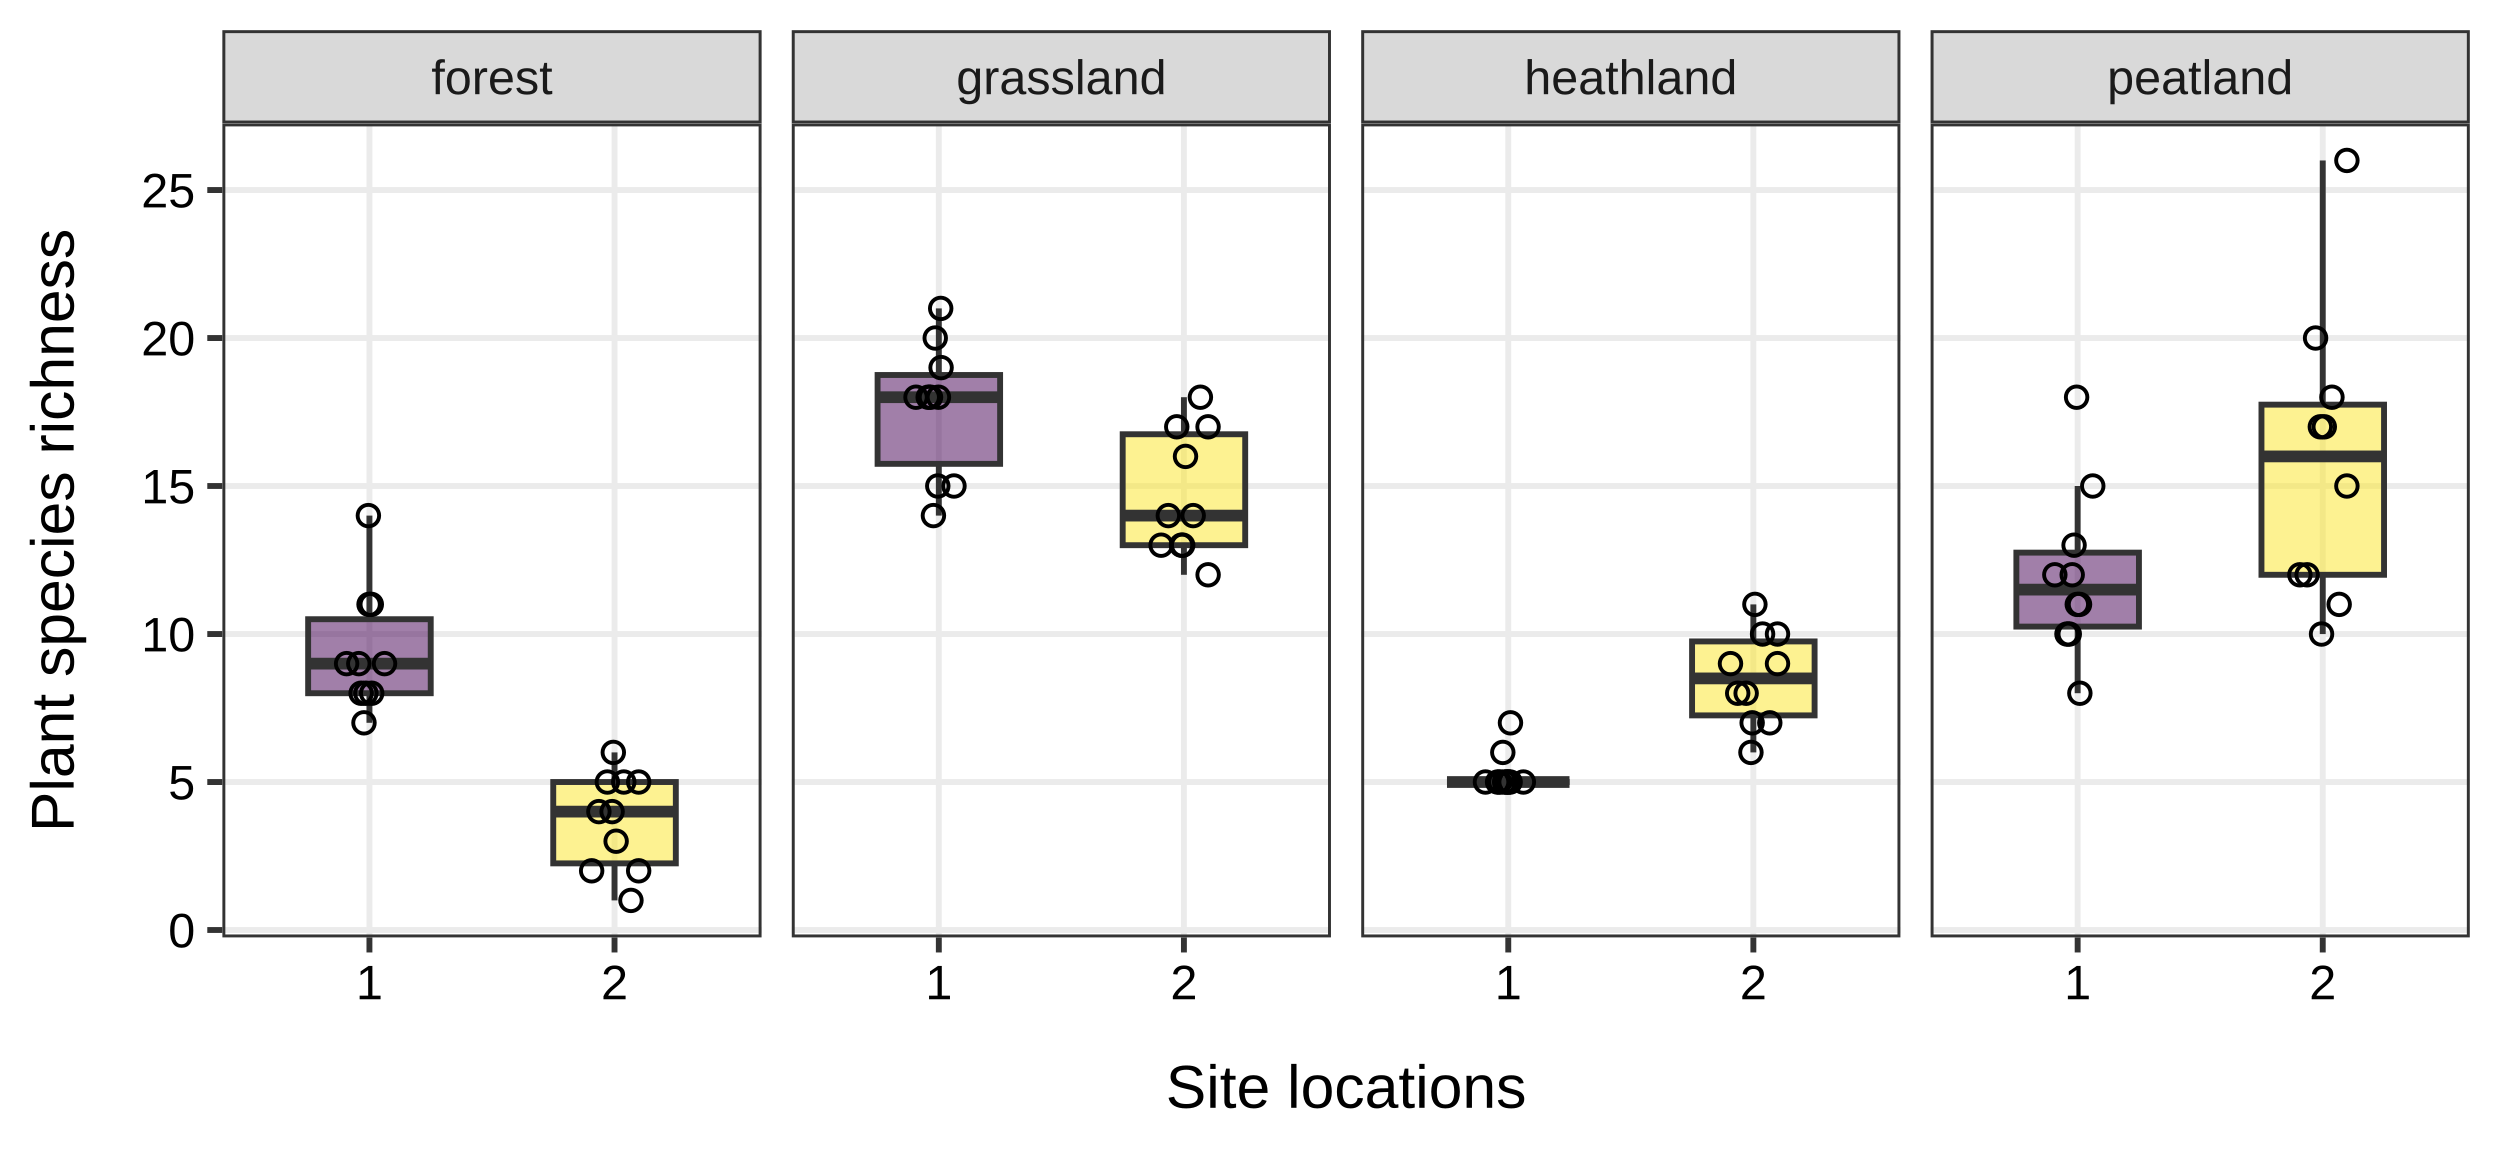
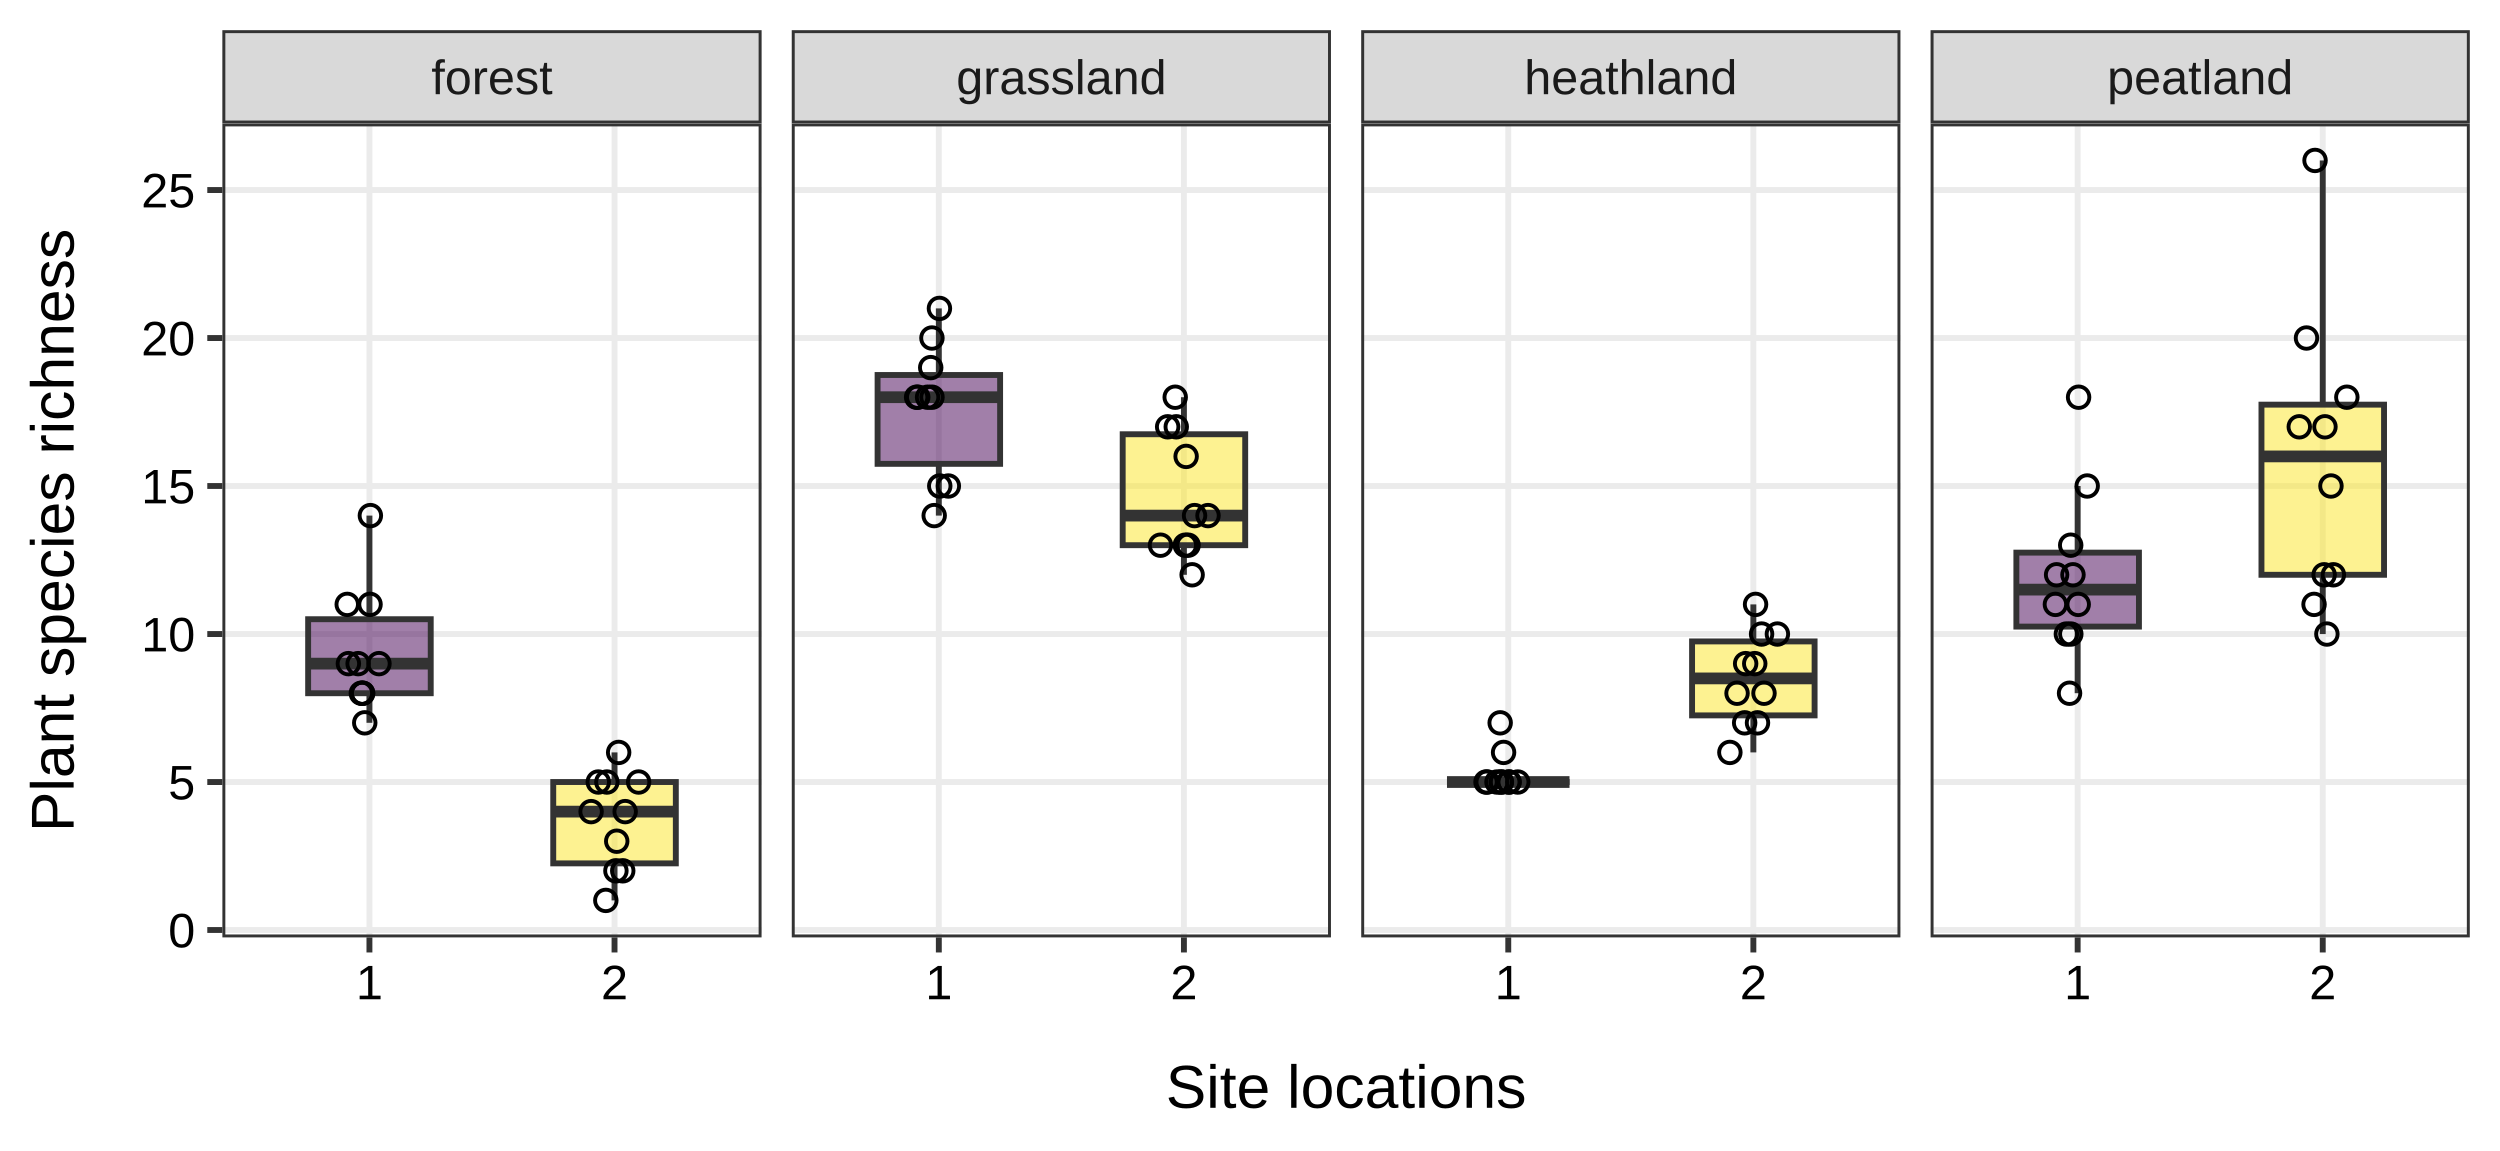
<svg xmlns="http://www.w3.org/2000/svg" width="453.60pt" height="208.80pt" viewBox="0 0 453.60 208.80">
  <g class="svglite">
    <defs>
      <style type="text/css">
    .svglite line, .svglite polyline, .svglite polygon, .svglite path, .svglite rect, .svglite circle {
      fill: none;
      stroke: #000000;
      stroke-linecap: round;
      stroke-linejoin: round;
      stroke-miterlimit: 10.00;
    }
    .svglite text {
      white-space: pre;
    }
    .svglite g.glyphgroup path {
      fill: inherit;
      stroke: none;
    }
  </style>
    </defs>
    <rect width="100%" height="100%" style="stroke: none; fill: #FFFFFF;" />
    <defs>
      <clipPath id="cpMC4wMHw0NTMuNjB8MC4wMHwyMDguODA=">
        <rect x="0.00" y="0.00" width="453.60" height="208.80" />
      </clipPath>
    </defs>
    <g clip-path="url(#cpMC4wMHw0NTMuNjB8MC4wMHwyMDguODA=)">
      <rect x="0.00" y="0.00" width="453.60" height="208.80" style="stroke-width: 1.07; stroke: #FFFFFF; fill: #FFFFFF;" />
    </g>
    <defs>
      <clipPath id="cpNDAuMzV8MTM4LjE4fDIyLjQwfDE3MC4wOA==">
        <rect x="40.35" y="22.40" width="97.83" height="147.68" />
      </clipPath>
    </defs>
    <g clip-path="url(#cpNDAuMzV8MTM4LjE4fDIyLjQwfDE3MC4wOA==)">
      <rect x="40.35" y="22.40" width="97.83" height="147.68" style="stroke-width: 1.07; stroke: none; fill: #FFFFFF;" />
      <polyline points="40.35,168.74 138.18,168.74 " style="stroke-width: 1.07; stroke: #EBEBEB; stroke-linecap: butt;" />
      <polyline points="40.35,141.89 138.18,141.89 " style="stroke-width: 1.07; stroke: #EBEBEB; stroke-linecap: butt;" />
      <polyline points="40.35,115.04 138.18,115.04 " style="stroke-width: 1.07; stroke: #EBEBEB; stroke-linecap: butt;" />
      <polyline points="40.35,88.18 138.18,88.18 " style="stroke-width: 1.07; stroke: #EBEBEB; stroke-linecap: butt;" />
      <polyline points="40.35,61.33 138.18,61.33 " style="stroke-width: 1.07; stroke: #EBEBEB; stroke-linecap: butt;" />
      <polyline points="40.35,34.48 138.18,34.48 " style="stroke-width: 1.07; stroke: #EBEBEB; stroke-linecap: butt;" />
      <polyline points="67.03,170.08 67.03,22.40 " style="stroke-width: 1.07; stroke: #EBEBEB; stroke-linecap: butt;" />
      <polyline points="111.50,170.08 111.50,22.40 " style="stroke-width: 1.07; stroke: #EBEBEB; stroke-linecap: butt;" />
      <line x1="67.03" y1="112.35" x2="67.03" y2="93.55" style="stroke-width: 1.07; stroke: #333333; stroke-linecap: butt;" />
      <line x1="67.03" y1="125.78" x2="67.03" y2="131.15" style="stroke-width: 1.07; stroke: #333333; stroke-linecap: butt;" />
      <polygon points="55.91,112.35 55.91,125.78 78.15,125.78 78.15,112.35 55.91,112.35 " style="stroke-width: 1.07; stroke: #333333; stroke-linecap: butt; stroke-linejoin: miter; fill: #440154; fill-opacity: 0.50;" />
      <line x1="55.91" y1="120.41" x2="78.15" y2="120.41" style="stroke-width: 2.13; stroke: #333333; stroke-linecap: butt; stroke-linejoin: miter;" />
      <line x1="111.50" y1="141.89" x2="111.50" y2="136.52" style="stroke-width: 1.07; stroke: #333333; stroke-linecap: butt;" />
      <line x1="111.50" y1="156.65" x2="111.50" y2="163.37" style="stroke-width: 1.07; stroke: #333333; stroke-linecap: butt;" />
      <polygon points="100.38,141.89 100.38,156.65 122.62,156.65 122.62,141.89 100.38,141.89 " style="stroke-width: 1.07; stroke: #333333; stroke-linecap: butt; stroke-linejoin: miter; fill: #FDE725; fill-opacity: 0.50;" />
      <line x1="100.38" y1="147.26" x2="122.62" y2="147.26" style="stroke-width: 2.13; stroke: #333333; stroke-linecap: butt; stroke-linejoin: miter;" />
-       <circle cx="66.96" cy="109.66" r="1.95" style="stroke-width: 0.71;" />
-       <circle cx="65.10" cy="120.41" r="1.95" style="stroke-width: 0.71;" />
-       <circle cx="67.37" cy="109.66" r="1.95" style="stroke-width: 0.71;" />
-       <circle cx="66.84" cy="93.55" r="1.95" style="stroke-width: 0.71;" />
-       <circle cx="69.77" cy="120.41" r="1.95" style="stroke-width: 0.71;" />
-       <circle cx="67.44" cy="125.78" r="1.95" style="stroke-width: 0.71;" />
-       <circle cx="66.38" cy="125.78" r="1.95" style="stroke-width: 0.71;" />
-       <circle cx="62.89" cy="120.41" r="1.95" style="stroke-width: 0.71;" />
-       <circle cx="66.04" cy="131.15" r="1.95" style="stroke-width: 0.71;" />
-       <circle cx="65.52" cy="125.78" r="1.95" style="stroke-width: 0.71;" />
-       <circle cx="115.88" cy="141.89" r="1.95" style="stroke-width: 0.71;" />
-       <circle cx="113.18" cy="141.89" r="1.95" style="stroke-width: 0.71;" />
-       <circle cx="108.66" cy="147.26" r="1.95" style="stroke-width: 0.71;" />
-       <circle cx="110.20" cy="141.89" r="1.95" style="stroke-width: 0.71;" />
-       <circle cx="114.48" cy="163.37" r="1.95" style="stroke-width: 0.71;" />
-       <circle cx="111.79" cy="152.63" r="1.95" style="stroke-width: 0.71;" />
-       <circle cx="115.88" cy="158.00" r="1.95" style="stroke-width: 0.71;" />
-       <circle cx="107.35" cy="158.00" r="1.95" style="stroke-width: 0.71;" />
-       <circle cx="111.28" cy="136.52" r="1.95" style="stroke-width: 0.71;" />
-       <circle cx="111.06" cy="147.26" r="1.95" style="stroke-width: 0.71;" />
+       <circle cx="63.00" cy="109.66" r="1.95" style="stroke-width: 0.71;" />
+       <circle cx="64.98" cy="120.41" r="1.95" style="stroke-width: 0.71;" />
+       <circle cx="67.14" cy="109.66" r="1.95" style="stroke-width: 0.71;" />
+       <circle cx="67.20" cy="93.55" r="1.95" style="stroke-width: 0.71;" />
+       <circle cx="68.76" cy="120.41" r="1.95" style="stroke-width: 0.71;" />
+       <circle cx="65.56" cy="125.78" r="1.95" style="stroke-width: 0.71;" />
+       <circle cx="65.78" cy="125.78" r="1.95" style="stroke-width: 0.71;" />
+       <circle cx="63.21" cy="120.41" r="1.95" style="stroke-width: 0.71;" />
+       <circle cx="66.18" cy="131.15" r="1.95" style="stroke-width: 0.71;" />
+       <circle cx="65.79" cy="125.78" r="1.95" style="stroke-width: 0.71;" />
+       <circle cx="110.11" cy="141.89" r="1.95" style="stroke-width: 0.71;" />
+       <circle cx="115.87" cy="141.89" r="1.95" style="stroke-width: 0.71;" />
+       <circle cx="113.43" cy="147.26" r="1.95" style="stroke-width: 0.71;" />
+       <circle cx="108.55" cy="141.89" r="1.95" style="stroke-width: 0.71;" />
+       <circle cx="109.92" cy="163.37" r="1.95" style="stroke-width: 0.71;" />
+       <circle cx="111.90" cy="152.63" r="1.95" style="stroke-width: 0.71;" />
+       <circle cx="112.99" cy="158.00" r="1.95" style="stroke-width: 0.71;" />
+       <circle cx="111.75" cy="158.00" r="1.95" style="stroke-width: 0.71;" />
+       <circle cx="112.25" cy="136.52" r="1.95" style="stroke-width: 0.71;" />
+       <circle cx="107.25" cy="147.26" r="1.95" style="stroke-width: 0.71;" />
      <rect x="40.35" y="22.40" width="97.83" height="147.68" style="stroke-width: 1.07; stroke: #333333;" />
    </g>
    <g clip-path="url(#cpMC4wMHw0NTMuNjB8MC4wMHwyMDguODA=)">
</g>
    <defs>
      <clipPath id="cpMTQzLjY2fDI0MS41MHwyMi40MHwxNzAuMDg=">
        <rect x="143.66" y="22.40" width="97.83" height="147.68" />
      </clipPath>
    </defs>
    <g clip-path="url(#cpMTQzLjY2fDI0MS41MHwyMi40MHwxNzAuMDg=)">
      <rect x="143.66" y="22.40" width="97.83" height="147.68" style="stroke-width: 1.07; stroke: none; fill: #FFFFFF;" />
      <polyline points="143.66,168.74 241.50,168.74 " style="stroke-width: 1.07; stroke: #EBEBEB; stroke-linecap: butt;" />
      <polyline points="143.66,141.89 241.50,141.89 " style="stroke-width: 1.07; stroke: #EBEBEB; stroke-linecap: butt;" />
      <polyline points="143.66,115.04 241.50,115.04 " style="stroke-width: 1.07; stroke: #EBEBEB; stroke-linecap: butt;" />
      <polyline points="143.66,88.18 241.50,88.18 " style="stroke-width: 1.07; stroke: #EBEBEB; stroke-linecap: butt;" />
      <polyline points="143.66,61.33 241.50,61.33 " style="stroke-width: 1.07; stroke: #EBEBEB; stroke-linecap: butt;" />
      <polyline points="143.66,34.48 241.50,34.48 " style="stroke-width: 1.07; stroke: #EBEBEB; stroke-linecap: butt;" />
      <polyline points="170.34,170.08 170.34,22.40 " style="stroke-width: 1.07; stroke: #EBEBEB; stroke-linecap: butt;" />
      <polyline points="214.81,170.08 214.81,22.40 " style="stroke-width: 1.07; stroke: #EBEBEB; stroke-linecap: butt;" />
      <line x1="170.34" y1="68.04" x2="170.34" y2="55.96" style="stroke-width: 1.07; stroke: #333333; stroke-linecap: butt;" />
      <line x1="170.34" y1="84.16" x2="170.34" y2="93.55" style="stroke-width: 1.07; stroke: #333333; stroke-linecap: butt;" />
      <polygon points="159.23,68.04 159.23,84.16 181.46,84.16 181.46,68.04 159.23,68.04 " style="stroke-width: 1.07; stroke: #333333; stroke-linecap: butt; stroke-linejoin: miter; fill: #440154; fill-opacity: 0.50;" />
      <line x1="159.23" y1="72.07" x2="181.46" y2="72.07" style="stroke-width: 2.13; stroke: #333333; stroke-linecap: butt; stroke-linejoin: miter;" />
      <line x1="214.81" y1="78.79" x2="214.81" y2="72.07" style="stroke-width: 1.07; stroke: #333333; stroke-linecap: butt;" />
      <line x1="214.81" y1="98.92" x2="214.81" y2="104.29" style="stroke-width: 1.07; stroke: #333333; stroke-linecap: butt;" />
      <polygon points="203.70,78.79 203.70,98.92 225.93,98.92 225.93,78.79 203.70,78.79 " style="stroke-width: 1.07; stroke: #333333; stroke-linecap: butt; stroke-linejoin: miter; fill: #FDE725; fill-opacity: 0.50;" />
      <line x1="203.70" y1="93.55" x2="225.93" y2="93.55" style="stroke-width: 2.13; stroke: #333333; stroke-linecap: butt; stroke-linejoin: miter;" />
-       <circle cx="170.27" cy="72.07" r="1.95" style="stroke-width: 0.71;" />
-       <circle cx="168.41" cy="72.07" r="1.95" style="stroke-width: 0.71;" />
-       <circle cx="170.68" cy="55.96" r="1.95" style="stroke-width: 0.71;" />
-       <circle cx="170.15" cy="88.18" r="1.95" style="stroke-width: 0.71;" />
-       <circle cx="173.09" cy="88.18" r="1.95" style="stroke-width: 0.71;" />
-       <circle cx="170.75" cy="66.70" r="1.95" style="stroke-width: 0.71;" />
-       <circle cx="169.69" cy="61.33" r="1.95" style="stroke-width: 0.71;" />
-       <circle cx="166.20" cy="72.07" r="1.95" style="stroke-width: 0.71;" />
-       <circle cx="169.36" cy="93.55" r="1.95" style="stroke-width: 0.71;" />
-       <circle cx="168.83" cy="72.07" r="1.95" style="stroke-width: 0.71;" />
-       <circle cx="219.19" cy="77.44" r="1.95" style="stroke-width: 0.71;" />
-       <circle cx="216.49" cy="93.55" r="1.95" style="stroke-width: 0.71;" />
-       <circle cx="211.98" cy="93.55" r="1.95" style="stroke-width: 0.71;" />
-       <circle cx="213.51" cy="77.44" r="1.95" style="stroke-width: 0.71;" />
-       <circle cx="217.80" cy="72.07" r="1.95" style="stroke-width: 0.71;" />
-       <circle cx="215.10" cy="82.81" r="1.95" style="stroke-width: 0.71;" />
-       <circle cx="219.20" cy="104.29" r="1.95" style="stroke-width: 0.71;" />
-       <circle cx="210.67" cy="98.92" r="1.95" style="stroke-width: 0.71;" />
-       <circle cx="214.59" cy="98.92" r="1.95" style="stroke-width: 0.71;" />
-       <circle cx="214.37" cy="98.92" r="1.95" style="stroke-width: 0.71;" />
+       <circle cx="166.31" cy="72.07" r="1.95" style="stroke-width: 0.71;" />
+       <circle cx="168.30" cy="72.07" r="1.95" style="stroke-width: 0.71;" />
+       <circle cx="170.45" cy="55.96" r="1.95" style="stroke-width: 0.71;" />
+       <circle cx="170.51" cy="88.18" r="1.95" style="stroke-width: 0.71;" />
+       <circle cx="172.07" cy="88.18" r="1.95" style="stroke-width: 0.71;" />
+       <circle cx="168.87" cy="66.70" r="1.95" style="stroke-width: 0.71;" />
+       <circle cx="169.09" cy="61.33" r="1.95" style="stroke-width: 0.71;" />
+       <circle cx="166.52" cy="72.07" r="1.95" style="stroke-width: 0.71;" />
+       <circle cx="169.50" cy="93.55" r="1.95" style="stroke-width: 0.71;" />
+       <circle cx="169.10" cy="72.07" r="1.95" style="stroke-width: 0.71;" />
+       <circle cx="213.42" cy="77.44" r="1.95" style="stroke-width: 0.71;" />
+       <circle cx="219.18" cy="93.55" r="1.95" style="stroke-width: 0.71;" />
+       <circle cx="216.74" cy="93.55" r="1.95" style="stroke-width: 0.71;" />
+       <circle cx="211.86" cy="77.44" r="1.95" style="stroke-width: 0.71;" />
+       <circle cx="213.23" cy="72.07" r="1.95" style="stroke-width: 0.71;" />
+       <circle cx="215.21" cy="82.81" r="1.95" style="stroke-width: 0.71;" />
+       <circle cx="216.30" cy="104.29" r="1.95" style="stroke-width: 0.71;" />
+       <circle cx="215.06" cy="98.92" r="1.95" style="stroke-width: 0.71;" />
+       <circle cx="215.57" cy="98.92" r="1.95" style="stroke-width: 0.71;" />
+       <circle cx="210.56" cy="98.92" r="1.95" style="stroke-width: 0.71;" />
      <rect x="143.66" y="22.40" width="97.83" height="147.68" style="stroke-width: 1.07; stroke: #333333;" />
    </g>
    <g clip-path="url(#cpMC4wMHw0NTMuNjB8MC4wMHwyMDguODA=)">
</g>
    <defs>
      <clipPath id="cpMjQ2Ljk4fDM0NC44MXwyMi40MHwxNzAuMDg=">
        <rect x="246.98" y="22.40" width="97.83" height="147.68" />
      </clipPath>
    </defs>
    <g clip-path="url(#cpMjQ2Ljk4fDM0NC44MXwyMi40MHwxNzAuMDg=)">
      <rect x="246.98" y="22.40" width="97.83" height="147.68" style="stroke-width: 1.07; stroke: none; fill: #FFFFFF;" />
      <polyline points="246.98,168.74 344.81,168.74 " style="stroke-width: 1.07; stroke: #EBEBEB; stroke-linecap: butt;" />
      <polyline points="246.98,141.89 344.81,141.89 " style="stroke-width: 1.07; stroke: #EBEBEB; stroke-linecap: butt;" />
      <polyline points="246.98,115.04 344.81,115.04 " style="stroke-width: 1.07; stroke: #EBEBEB; stroke-linecap: butt;" />
      <polyline points="246.98,88.18 344.81,88.18 " style="stroke-width: 1.07; stroke: #EBEBEB; stroke-linecap: butt;" />
      <polyline points="246.98,61.33 344.81,61.33 " style="stroke-width: 1.07; stroke: #EBEBEB; stroke-linecap: butt;" />
      <polyline points="246.98,34.48 344.81,34.48 " style="stroke-width: 1.07; stroke: #EBEBEB; stroke-linecap: butt;" />
      <polyline points="273.66,170.08 273.66,22.40 " style="stroke-width: 1.07; stroke: #EBEBEB; stroke-linecap: butt;" />
      <polyline points="318.13,170.08 318.13,22.40 " style="stroke-width: 1.07; stroke: #EBEBEB; stroke-linecap: butt;" />
      <line x1="273.66" y1="141.89" x2="273.66" y2="141.89" style="stroke-width: 1.07; stroke: #333333; stroke-linecap: butt;" />
      <line x1="273.66" y1="141.89" x2="273.66" y2="141.89" style="stroke-width: 1.07; stroke: #333333; stroke-linecap: butt;" />
      <polygon points="262.54,141.89 262.54,141.89 284.77,141.89 284.77,141.89 262.54,141.89 " style="stroke-width: 1.07; stroke: #333333; stroke-linecap: butt; stroke-linejoin: miter; fill: #440154; fill-opacity: 0.50;" />
      <line x1="262.54" y1="141.89" x2="284.77" y2="141.89" style="stroke-width: 2.13; stroke: #333333; stroke-linecap: butt; stroke-linejoin: miter;" />
      <line x1="318.13" y1="116.38" x2="318.13" y2="109.66" style="stroke-width: 1.07; stroke: #333333; stroke-linecap: butt;" />
      <line x1="318.13" y1="129.80" x2="318.13" y2="136.52" style="stroke-width: 1.07; stroke: #333333; stroke-linecap: butt;" />
      <polygon points="307.01,116.38 307.01,129.80 329.24,129.80 329.24,116.38 307.01,116.38 " style="stroke-width: 1.07; stroke: #333333; stroke-linecap: butt; stroke-linejoin: miter; fill: #FDE725; fill-opacity: 0.50;" />
      <line x1="307.01" y1="123.09" x2="329.24" y2="123.09" style="stroke-width: 2.13; stroke: #333333; stroke-linecap: butt; stroke-linejoin: miter;" />
-       <circle cx="273.59" cy="141.89" r="1.95" style="stroke-width: 0.71;" />
-       <circle cx="271.72" cy="141.89" r="1.95" style="stroke-width: 0.71;" />
-       <circle cx="274.00" cy="141.89" r="1.95" style="stroke-width: 0.71;" />
-       <circle cx="273.47" cy="141.89" r="1.95" style="stroke-width: 0.71;" />
-       <circle cx="276.40" cy="141.89" r="1.95" style="stroke-width: 0.71;" />
-       <circle cx="274.06" cy="131.15" r="1.95" style="stroke-width: 0.71;" />
-       <circle cx="273.00" cy="141.89" r="1.95" style="stroke-width: 0.71;" />
-       <circle cx="269.52" cy="141.89" r="1.95" style="stroke-width: 0.71;" />
-       <circle cx="272.67" cy="136.52" r="1.95" style="stroke-width: 0.71;" />
-       <circle cx="272.14" cy="141.89" r="1.95" style="stroke-width: 0.71;" />
-       <circle cx="322.51" cy="120.41" r="1.95" style="stroke-width: 0.71;" />
-       <circle cx="319.80" cy="115.04" r="1.95" style="stroke-width: 0.71;" />
-       <circle cx="315.29" cy="125.78" r="1.95" style="stroke-width: 0.71;" />
-       <circle cx="316.82" cy="125.78" r="1.95" style="stroke-width: 0.71;" />
-       <circle cx="321.11" cy="131.15" r="1.95" style="stroke-width: 0.71;" />
-       <circle cx="318.41" cy="109.66" r="1.95" style="stroke-width: 0.71;" />
-       <circle cx="322.51" cy="115.04" r="1.95" style="stroke-width: 0.71;" />
-       <circle cx="313.98" cy="120.41" r="1.95" style="stroke-width: 0.71;" />
-       <circle cx="317.91" cy="131.15" r="1.95" style="stroke-width: 0.71;" />
-       <circle cx="317.69" cy="136.52" r="1.95" style="stroke-width: 0.71;" />
+       <circle cx="269.62" cy="141.89" r="1.95" style="stroke-width: 0.71;" />
+       <circle cx="271.61" cy="141.89" r="1.95" style="stroke-width: 0.71;" />
+       <circle cx="273.76" cy="141.89" r="1.95" style="stroke-width: 0.71;" />
+       <circle cx="273.82" cy="141.89" r="1.95" style="stroke-width: 0.71;" />
+       <circle cx="275.38" cy="141.89" r="1.95" style="stroke-width: 0.71;" />
+       <circle cx="272.19" cy="131.15" r="1.95" style="stroke-width: 0.71;" />
+       <circle cx="272.40" cy="141.89" r="1.95" style="stroke-width: 0.71;" />
+       <circle cx="269.84" cy="141.89" r="1.95" style="stroke-width: 0.71;" />
+       <circle cx="272.81" cy="136.52" r="1.95" style="stroke-width: 0.71;" />
+       <circle cx="272.41" cy="141.89" r="1.95" style="stroke-width: 0.71;" />
+       <circle cx="316.73" cy="120.41" r="1.95" style="stroke-width: 0.71;" />
+       <circle cx="322.49" cy="115.04" r="1.95" style="stroke-width: 0.71;" />
+       <circle cx="320.06" cy="125.78" r="1.95" style="stroke-width: 0.71;" />
+       <circle cx="315.17" cy="125.78" r="1.95" style="stroke-width: 0.71;" />
+       <circle cx="316.55" cy="131.15" r="1.95" style="stroke-width: 0.71;" />
+       <circle cx="318.53" cy="109.66" r="1.95" style="stroke-width: 0.71;" />
+       <circle cx="319.62" cy="115.04" r="1.95" style="stroke-width: 0.71;" />
+       <circle cx="318.38" cy="120.41" r="1.95" style="stroke-width: 0.71;" />
+       <circle cx="318.88" cy="131.15" r="1.95" style="stroke-width: 0.71;" />
+       <circle cx="313.87" cy="136.52" r="1.95" style="stroke-width: 0.71;" />
      <rect x="246.98" y="22.40" width="97.83" height="147.68" style="stroke-width: 1.07; stroke: #333333;" />
    </g>
    <g clip-path="url(#cpMC4wMHw0NTMuNjB8MC4wMHwyMDguODA=)">
</g>
    <defs>
      <clipPath id="cpMzUwLjI5fDQ0OC4xMnwyMi40MHwxNzAuMDg=">
        <rect x="350.29" y="22.40" width="97.83" height="147.68" />
      </clipPath>
    </defs>
    <g clip-path="url(#cpMzUwLjI5fDQ0OC4xMnwyMi40MHwxNzAuMDg=)">
      <rect x="350.29" y="22.40" width="97.83" height="147.68" style="stroke-width: 1.07; stroke: none; fill: #FFFFFF;" />
      <polyline points="350.29,168.74 448.12,168.74 " style="stroke-width: 1.07; stroke: #EBEBEB; stroke-linecap: butt;" />
      <polyline points="350.29,141.89 448.12,141.89 " style="stroke-width: 1.07; stroke: #EBEBEB; stroke-linecap: butt;" />
      <polyline points="350.29,115.04 448.12,115.04 " style="stroke-width: 1.07; stroke: #EBEBEB; stroke-linecap: butt;" />
      <polyline points="350.29,88.18 448.12,88.18 " style="stroke-width: 1.07; stroke: #EBEBEB; stroke-linecap: butt;" />
      <polyline points="350.29,61.33 448.12,61.33 " style="stroke-width: 1.07; stroke: #EBEBEB; stroke-linecap: butt;" />
      <polyline points="350.29,34.48 448.12,34.48 " style="stroke-width: 1.07; stroke: #EBEBEB; stroke-linecap: butt;" />
      <polyline points="376.97,170.08 376.97,22.40 " style="stroke-width: 1.07; stroke: #EBEBEB; stroke-linecap: butt;" />
      <polyline points="421.44,170.08 421.44,22.40 " style="stroke-width: 1.07; stroke: #EBEBEB; stroke-linecap: butt;" />
      <line x1="376.97" y1="100.27" x2="376.97" y2="88.18" style="stroke-width: 1.07; stroke: #333333; stroke-linecap: butt;" />
      <line x1="376.97" y1="113.69" x2="376.97" y2="125.78" style="stroke-width: 1.07; stroke: #333333; stroke-linecap: butt;" />
      <polygon points="365.85,100.27 365.85,113.69 388.09,113.69 388.09,100.27 365.85,100.27 " style="stroke-width: 1.07; stroke: #333333; stroke-linecap: butt; stroke-linejoin: miter; fill: #440154; fill-opacity: 0.50;" />
      <line x1="365.85" y1="106.98" x2="388.09" y2="106.98" style="stroke-width: 2.13; stroke: #333333; stroke-linecap: butt; stroke-linejoin: miter;" />
      <line x1="421.44" y1="73.42" x2="421.44" y2="29.11" style="stroke-width: 1.07; stroke: #333333; stroke-linecap: butt;" />
      <line x1="421.44" y1="104.29" x2="421.44" y2="115.04" style="stroke-width: 1.07; stroke: #333333; stroke-linecap: butt;" />
      <polygon points="410.32,73.42 410.32,104.29 432.56,104.29 432.56,73.42 410.32,73.42 " style="stroke-width: 1.07; stroke: #333333; stroke-linecap: butt; stroke-linejoin: miter; fill: #FDE725; fill-opacity: 0.50;" />
      <line x1="410.32" y1="82.81" x2="432.56" y2="82.81" style="stroke-width: 2.13; stroke: #333333; stroke-linecap: butt; stroke-linejoin: miter;" />
-       <circle cx="376.90" cy="109.66" r="1.95" style="stroke-width: 0.71;" />
-       <circle cx="375.03" cy="115.04" r="1.95" style="stroke-width: 0.71;" />
-       <circle cx="377.31" cy="109.66" r="1.95" style="stroke-width: 0.71;" />
-       <circle cx="376.78" cy="72.07" r="1.95" style="stroke-width: 0.71;" />
-       <circle cx="379.71" cy="88.18" r="1.95" style="stroke-width: 0.71;" />
-       <circle cx="377.37" cy="125.78" r="1.95" style="stroke-width: 0.71;" />
-       <circle cx="376.32" cy="98.92" r="1.95" style="stroke-width: 0.71;" />
-       <circle cx="372.83" cy="104.29" r="1.95" style="stroke-width: 0.71;" />
-       <circle cx="375.98" cy="104.29" r="1.95" style="stroke-width: 0.71;" />
-       <circle cx="375.45" cy="115.04" r="1.95" style="stroke-width: 0.71;" />
-       <circle cx="425.82" cy="29.11" r="1.95" style="stroke-width: 0.71;" />
-       <circle cx="423.11" cy="72.07" r="1.95" style="stroke-width: 0.71;" />
-       <circle cx="418.60" cy="104.29" r="1.95" style="stroke-width: 0.71;" />
-       <circle cx="420.14" cy="61.33" r="1.95" style="stroke-width: 0.71;" />
-       <circle cx="424.42" cy="109.66" r="1.95" style="stroke-width: 0.71;" />
-       <circle cx="421.72" cy="77.44" r="1.95" style="stroke-width: 0.71;" />
-       <circle cx="425.82" cy="88.18" r="1.95" style="stroke-width: 0.71;" />
-       <circle cx="417.29" cy="104.29" r="1.95" style="stroke-width: 0.71;" />
-       <circle cx="421.22" cy="115.04" r="1.95" style="stroke-width: 0.71;" />
-       <circle cx="421.00" cy="77.44" r="1.95" style="stroke-width: 0.71;" />
+       <circle cx="372.93" cy="109.66" r="1.95" style="stroke-width: 0.71;" />
+       <circle cx="374.92" cy="115.04" r="1.95" style="stroke-width: 0.71;" />
+       <circle cx="377.07" cy="109.66" r="1.95" style="stroke-width: 0.71;" />
+       <circle cx="377.14" cy="72.07" r="1.95" style="stroke-width: 0.71;" />
+       <circle cx="378.70" cy="88.18" r="1.95" style="stroke-width: 0.71;" />
+       <circle cx="375.50" cy="125.78" r="1.95" style="stroke-width: 0.71;" />
+       <circle cx="375.71" cy="98.92" r="1.95" style="stroke-width: 0.71;" />
+       <circle cx="373.15" cy="104.29" r="1.95" style="stroke-width: 0.71;" />
+       <circle cx="376.12" cy="104.29" r="1.95" style="stroke-width: 0.71;" />
+       <circle cx="375.73" cy="115.04" r="1.95" style="stroke-width: 0.71;" />
+       <circle cx="420.04" cy="29.11" r="1.95" style="stroke-width: 0.71;" />
+       <circle cx="425.81" cy="72.07" r="1.95" style="stroke-width: 0.71;" />
+       <circle cx="423.37" cy="104.29" r="1.95" style="stroke-width: 0.71;" />
+       <circle cx="418.49" cy="61.33" r="1.95" style="stroke-width: 0.71;" />
+       <circle cx="419.86" cy="109.66" r="1.95" style="stroke-width: 0.71;" />
+       <circle cx="421.84" cy="77.44" r="1.95" style="stroke-width: 0.71;" />
+       <circle cx="422.93" cy="88.18" r="1.95" style="stroke-width: 0.71;" />
+       <circle cx="421.69" cy="104.29" r="1.95" style="stroke-width: 0.71;" />
+       <circle cx="422.19" cy="115.04" r="1.95" style="stroke-width: 0.71;" />
+       <circle cx="417.18" cy="77.44" r="1.95" style="stroke-width: 0.71;" />
      <rect x="350.29" y="22.40" width="97.83" height="147.68" style="stroke-width: 1.07; stroke: #333333;" />
    </g>
    <g clip-path="url(#cpMC4wMHw0NTMuNjB8MC4wMHwyMDguODA=)">
</g>
    <defs>
      <clipPath id="cpNDAuMzV8MTM4LjE4fDUuNDh8MjIuNDA=">
        <rect x="40.35" y="5.48" width="97.83" height="16.92" />
      </clipPath>
    </defs>
    <g clip-path="url(#cpNDAuMzV8MTM4LjE4fDUuNDh8MjIuNDA=)">
      <rect x="40.35" y="5.48" width="97.83" height="16.92" style="stroke-width: 1.07; stroke: #333333; fill: #D9D9D9;" />
      <text x="89.27" y="17.09" text-anchor="middle" style="font-size: 8.80px;fill: #1A1A1A; font-family: &quot;Arial&quot;;" textLength="21.98px" lengthAdjust="spacingAndGlyphs">forest</text>
    </g>
    <g clip-path="url(#cpMC4wMHw0NTMuNjB8MC4wMHwyMDguODA=)">
</g>
    <defs>
      <clipPath id="cpMTQzLjY2fDI0MS41MHw1LjQ4fDIyLjQw">
        <rect x="143.66" y="5.48" width="97.83" height="16.92" />
      </clipPath>
    </defs>
    <g clip-path="url(#cpMTQzLjY2fDI0MS41MHw1LjQ4fDIyLjQw)">
      <rect x="143.66" y="5.48" width="97.83" height="16.92" style="stroke-width: 1.07; stroke: #333333; fill: #D9D9D9;" />
      <text x="192.58" y="17.09" text-anchor="middle" style="font-size: 8.80px;fill: #1A1A1A; font-family: &quot;Arial&quot;;" textLength="38.14px" lengthAdjust="spacingAndGlyphs">grassland</text>
    </g>
    <g clip-path="url(#cpMC4wMHw0NTMuNjB8MC4wMHwyMDguODA=)">
</g>
    <defs>
      <clipPath id="cpMjQ2Ljk4fDM0NC44MXw1LjQ4fDIyLjQw">
        <rect x="246.98" y="5.48" width="97.83" height="16.92" />
      </clipPath>
    </defs>
    <g clip-path="url(#cpMjQ2Ljk4fDM0NC44MXw1LjQ4fDIyLjQw)">
      <rect x="246.98" y="5.48" width="97.83" height="16.92" style="stroke-width: 1.07; stroke: #333333; fill: #D9D9D9;" />
      <text x="295.89" y="17.09" text-anchor="middle" style="font-size: 8.80px;fill: #1A1A1A; font-family: &quot;Arial&quot;;" textLength="38.62px" lengthAdjust="spacingAndGlyphs">heathland</text>
    </g>
    <g clip-path="url(#cpMC4wMHw0NTMuNjB8MC4wMHwyMDguODA=)">
</g>
    <defs>
      <clipPath id="cpMzUwLjI5fDQ0OC4xMnw1LjQ4fDIyLjQw">
        <rect x="350.29" y="5.48" width="97.83" height="16.92" />
      </clipPath>
    </defs>
    <g clip-path="url(#cpMzUwLjI5fDQ0OC4xMnw1LjQ4fDIyLjQw)">
      <rect x="350.29" y="5.48" width="97.83" height="16.92" style="stroke-width: 1.07; stroke: #333333; fill: #D9D9D9;" />
      <text x="399.20" y="17.09" text-anchor="middle" style="font-size: 8.80px;fill: #1A1A1A; font-family: &quot;Arial&quot;;" textLength="33.73px" lengthAdjust="spacingAndGlyphs">peatland</text>
    </g>
    <g clip-path="url(#cpMC4wMHw0NTMuNjB8MC4wMHwyMDguODA=)">
      <polyline points="67.03,172.82 67.03,170.08 " style="stroke-width: 1.07; stroke: #333333; stroke-linecap: butt;" />
      <polyline points="111.50,172.82 111.50,170.08 " style="stroke-width: 1.07; stroke: #333333; stroke-linecap: butt;" />
      <text x="67.03" y="181.31" text-anchor="middle" style="font-size: 8.80px; font-family: &quot;Arial&quot;;" textLength="4.89px" lengthAdjust="spacingAndGlyphs">1</text>
      <text x="111.50" y="181.31" text-anchor="middle" style="font-size: 8.80px; font-family: &quot;Arial&quot;;" textLength="4.89px" lengthAdjust="spacingAndGlyphs">2</text>
      <polyline points="170.34,172.82 170.34,170.08 " style="stroke-width: 1.07; stroke: #333333; stroke-linecap: butt;" />
      <polyline points="214.81,172.82 214.81,170.08 " style="stroke-width: 1.07; stroke: #333333; stroke-linecap: butt;" />
      <text x="170.34" y="181.31" text-anchor="middle" style="font-size: 8.80px; font-family: &quot;Arial&quot;;" textLength="4.89px" lengthAdjust="spacingAndGlyphs">1</text>
      <text x="214.81" y="181.31" text-anchor="middle" style="font-size: 8.80px; font-family: &quot;Arial&quot;;" textLength="4.89px" lengthAdjust="spacingAndGlyphs">2</text>
      <polyline points="273.66,172.82 273.66,170.08 " style="stroke-width: 1.07; stroke: #333333; stroke-linecap: butt;" />
      <polyline points="318.13,172.82 318.13,170.08 " style="stroke-width: 1.07; stroke: #333333; stroke-linecap: butt;" />
      <text x="273.66" y="181.31" text-anchor="middle" style="font-size: 8.80px; font-family: &quot;Arial&quot;;" textLength="4.89px" lengthAdjust="spacingAndGlyphs">1</text>
      <text x="318.13" y="181.31" text-anchor="middle" style="font-size: 8.80px; font-family: &quot;Arial&quot;;" textLength="4.89px" lengthAdjust="spacingAndGlyphs">2</text>
      <polyline points="376.97,172.82 376.97,170.08 " style="stroke-width: 1.07; stroke: #333333; stroke-linecap: butt;" />
      <polyline points="421.44,172.82 421.44,170.08 " style="stroke-width: 1.07; stroke: #333333; stroke-linecap: butt;" />
      <text x="376.97" y="181.31" text-anchor="middle" style="font-size: 8.80px; font-family: &quot;Arial&quot;;" textLength="4.89px" lengthAdjust="spacingAndGlyphs">1</text>
      <text x="421.44" y="181.31" text-anchor="middle" style="font-size: 8.80px; font-family: &quot;Arial&quot;;" textLength="4.89px" lengthAdjust="spacingAndGlyphs">2</text>
      <text x="35.42" y="171.89" text-anchor="end" style="font-size: 8.80px; font-family: &quot;Arial&quot;;" textLength="4.89px" lengthAdjust="spacingAndGlyphs">0</text>
      <text x="35.42" y="145.04" text-anchor="end" style="font-size: 8.80px; font-family: &quot;Arial&quot;;" textLength="4.89px" lengthAdjust="spacingAndGlyphs">5</text>
      <text x="35.42" y="118.19" text-anchor="end" style="font-size: 8.80px; font-family: &quot;Arial&quot;;" textLength="9.78px" lengthAdjust="spacingAndGlyphs">10</text>
      <text x="35.42" y="91.33" text-anchor="end" style="font-size: 8.80px; font-family: &quot;Arial&quot;;" textLength="9.78px" lengthAdjust="spacingAndGlyphs">15</text>
      <text x="35.42" y="64.48" text-anchor="end" style="font-size: 8.80px; font-family: &quot;Arial&quot;;" textLength="9.78px" lengthAdjust="spacingAndGlyphs">20</text>
      <text x="35.42" y="37.63" text-anchor="end" style="font-size: 8.80px; font-family: &quot;Arial&quot;;" textLength="9.78px" lengthAdjust="spacingAndGlyphs">25</text>
      <polyline points="37.61,168.74 40.35,168.74 " style="stroke-width: 1.07; stroke: #333333; stroke-linecap: butt;" />
      <polyline points="37.61,141.89 40.35,141.89 " style="stroke-width: 1.07; stroke: #333333; stroke-linecap: butt;" />
      <polyline points="37.61,115.04 40.35,115.04 " style="stroke-width: 1.07; stroke: #333333; stroke-linecap: butt;" />
      <polyline points="37.61,88.18 40.35,88.18 " style="stroke-width: 1.07; stroke: #333333; stroke-linecap: butt;" />
      <polyline points="37.61,61.33 40.35,61.33 " style="stroke-width: 1.07; stroke: #333333; stroke-linecap: butt;" />
      <polyline points="37.61,34.48 40.35,34.48 " style="stroke-width: 1.07; stroke: #333333; stroke-linecap: butt;" />
      <text x="244.24" y="201.00" text-anchor="middle" style="font-size: 11.00px; font-family: &quot;Arial&quot;;" textLength="65.47px" lengthAdjust="spacingAndGlyphs">Site locations</text>
      <text transform="translate(13.36,96.24) rotate(-90)" text-anchor="middle" style="font-size: 11.00px; font-family: &quot;Arial&quot;;" textLength="109.50px" lengthAdjust="spacingAndGlyphs">Plant species richness</text>
    </g>
  </g>
</svg>
